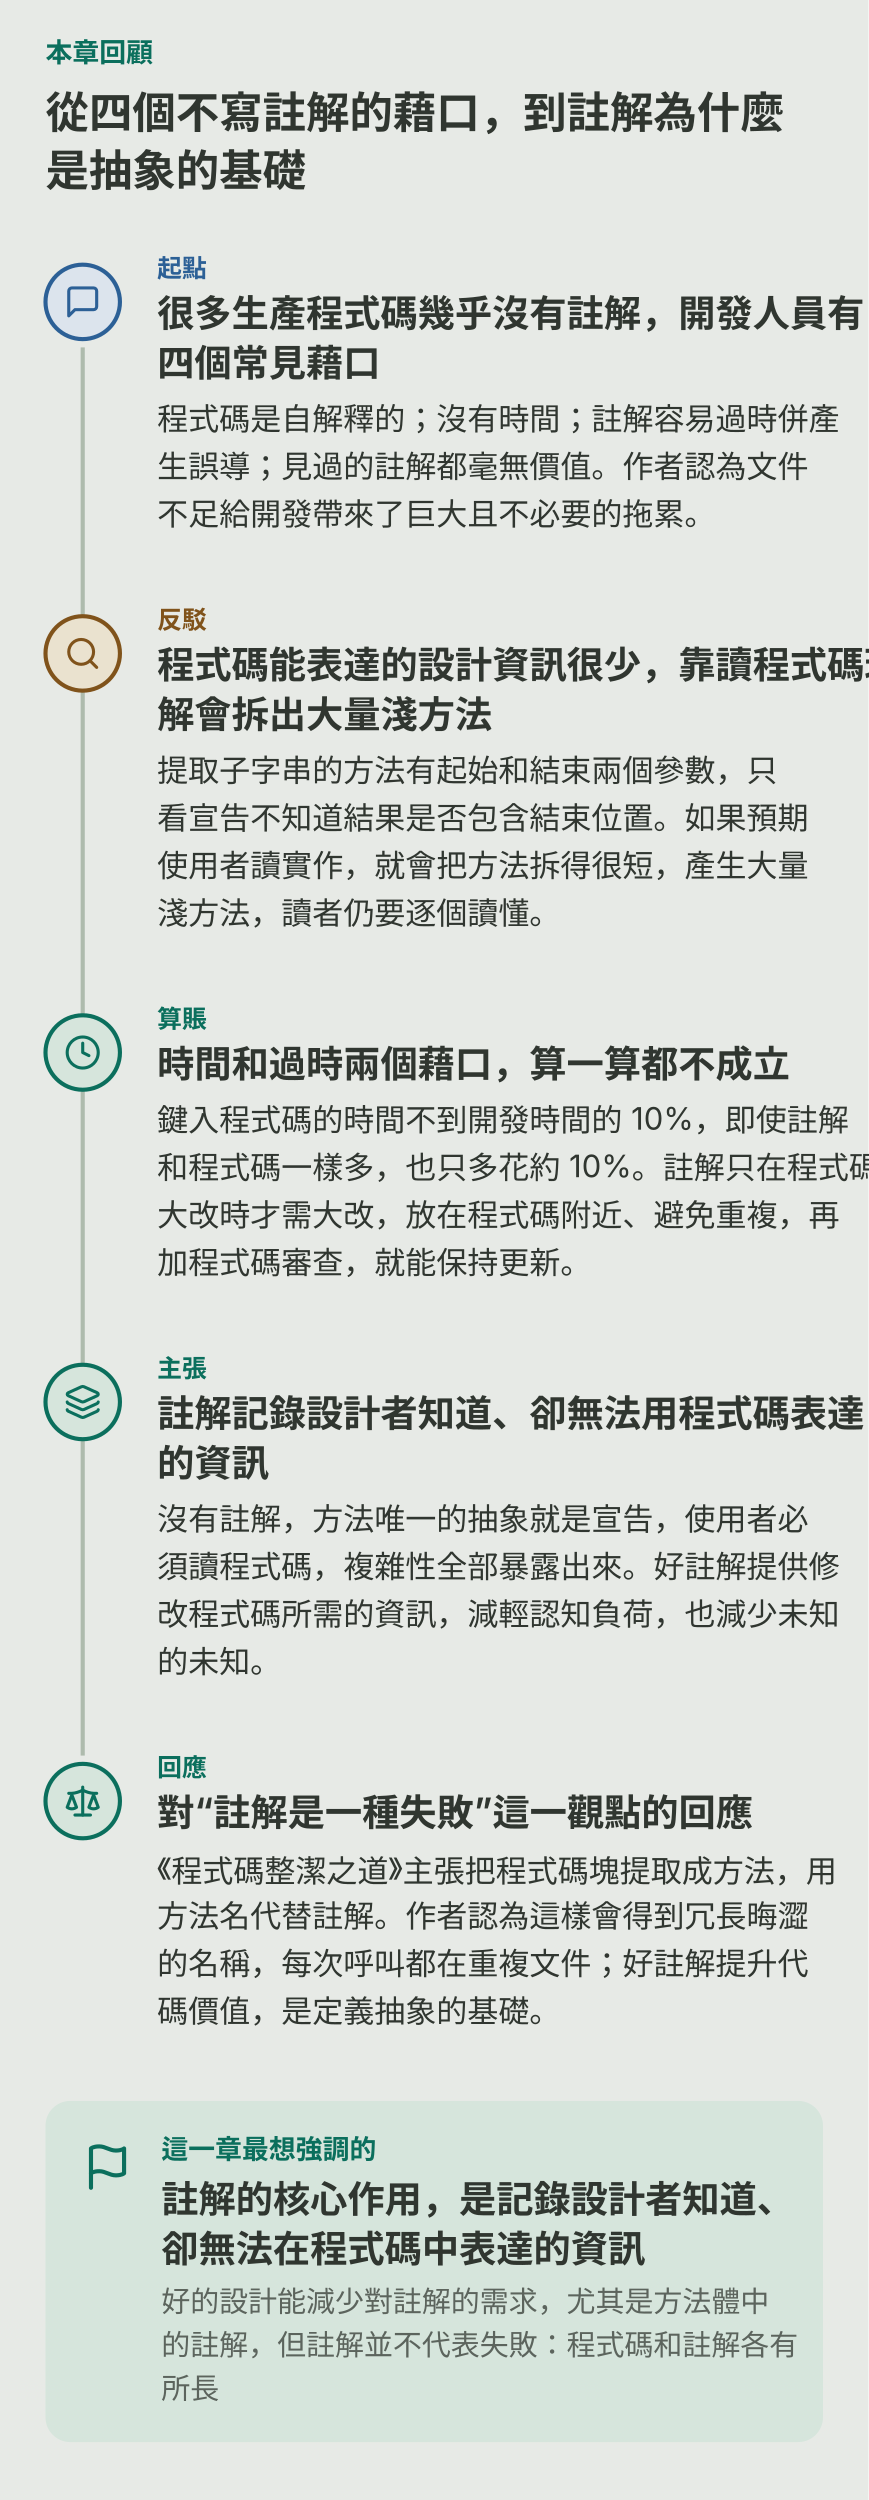
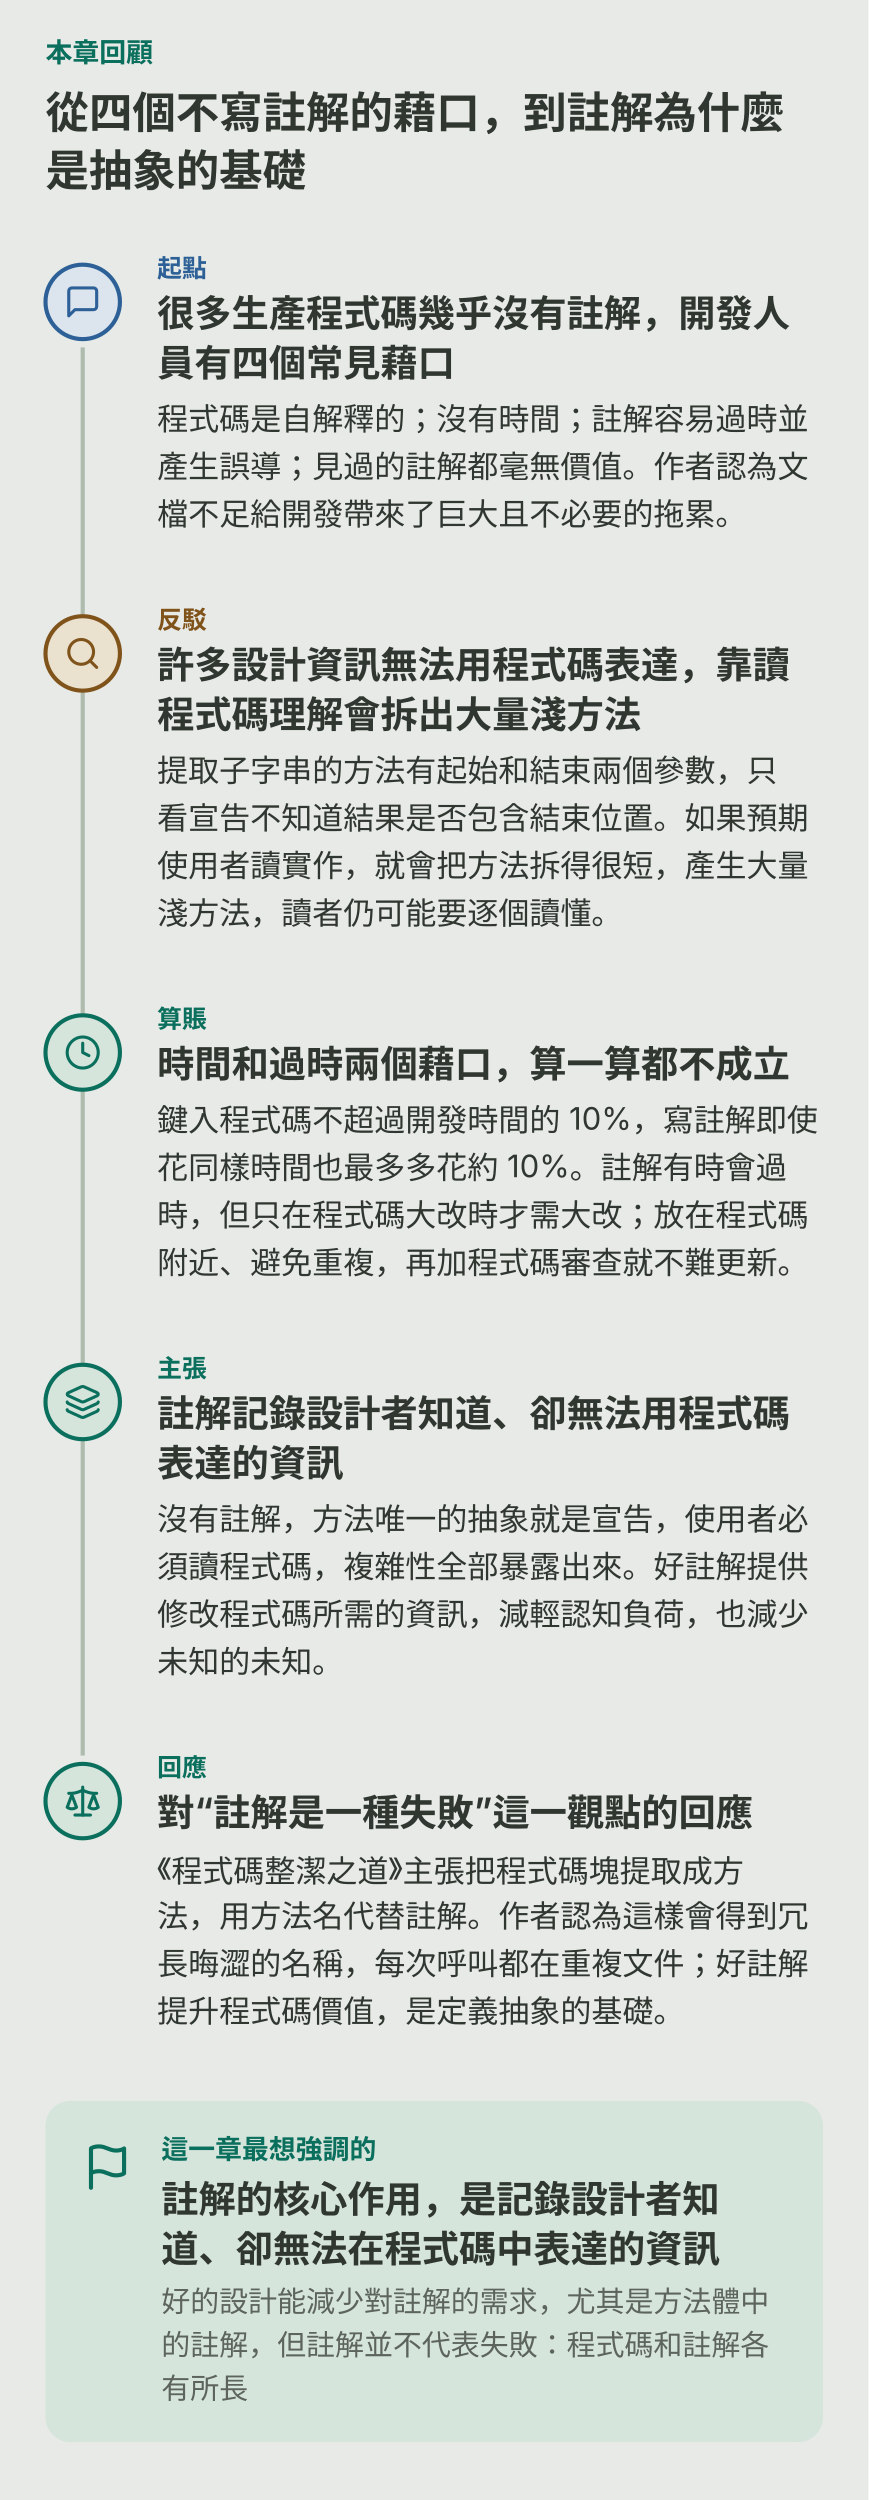
<svg xmlns="http://www.w3.org/2000/svg" viewBox="0 0 420 1209" role="img" aria-labelledby="ch12-storym-title ch12-storym-desc">
  <rect width="420" height="1209" fill="var(--diagram-bg,#e7eae6)" />
  <g font-family="system-ui,-apple-system,'PingFang SC','Microsoft YaHei',sans-serif" fill="var(--diagram-ink,#303630)">
    <text x="22.0" y="30.0" font-size="13" font-weight="600" fill="var(--diagram-primary,#0b6f5d)">本章回顧</text>
    <path d="M40 168 V 849" fill="none" stroke="var(--diagram-line,#aebbad)" stroke-width="2" />
    <text x="22.0" y="62.0" font-size="21" font-weight="600">從四個不寫註解的藉口，到註解為什麼</text>
    <text x="22.0" y="90.0" font-size="21" font-weight="600">是抽象的基礎</text>
    <circle cx="40.0" cy="146.0" r="18" fill="var(--diagram-secondary-soft,#dce4ed)" stroke="var(--diagram-secondary,#2c6096)" stroke-width="2" />
    <g transform="translate(31.0,137.0) scale(0.750)" fill="none" stroke="var(--diagram-secondary,#2c6096)" stroke-width="2" stroke-linecap="round" stroke-linejoin="round">
      <path d="M21 15a2 2 0 0 1-2 2H7l-4 4V5a2 2 0 0 1 2-2h14a2 2 0 0 1 2 2z" />
    </g>
    <text x="76.0" y="134.0" font-size="12" font-weight="600" fill="var(--diagram-secondary,#2c6096)">起點</text>
-     <text x="76.0" y="158.0" font-size="18" font-weight="600">很多生產程式碼幾乎沒有註解，開發人員有</text>
-     <text x="76.0" y="182.0" font-size="18" font-weight="600">四個常見藉口</text>
-     <text x="76.0" y="208.0" font-size="15">程式碼是自解釋的；沒有時間；註解容易過時併產</text>
-     <text x="76.0" y="231.0" font-size="15">生誤導；見過的註解都毫無價值。作者認為文件</text>
-     <text x="76.0" y="254.0" font-size="15">不足給開發帶來了巨大且不必要的拖累。</text>
+     <text x="76.0" y="158.0" font-size="18" font-weight="600">很多生產程式碼幾乎沒有註解，開發人</text>
+     <text x="76.0" y="182.0" font-size="18" font-weight="600">員有四個常見藉口</text>
+     <text x="76.0" y="208.0" font-size="15">程式碼是自解釋的；沒有時間；註解容易過時並</text>
+     <text x="76.0" y="231.0" font-size="15">產生誤導；見過的註解都毫無價值。作者認為文</text>
+     <text x="76.0" y="254.0" font-size="15">檔不足給開發帶來了巨大且不必要的拖累。</text>
    <circle cx="40.0" cy="316.0" r="18" fill="var(--diagram-warm-soft,#eae2cf)" stroke="var(--diagram-warm,#80531b)" stroke-width="2" />
    <g transform="translate(31.0,307.0) scale(0.750)" fill="none" stroke="var(--diagram-warm,#80531b)" stroke-width="2" stroke-linecap="round" stroke-linejoin="round">
      <circle cx="11" cy="11" r="8" />
      <path d="m21 21-4.3-4.3" />
    </g>
    <text x="76.0" y="304.0" font-size="12" font-weight="600" fill="var(--diagram-warm,#80531b)">反駁</text>
-     <text x="76.0" y="328.0" font-size="18" font-weight="600">程式碼能表達的設計資訊很少，靠讀程式碼理</text>
-     <text x="76.0" y="352.0" font-size="18" font-weight="600">解會拆出大量淺方法</text>
+     <text x="76.0" y="328.0" font-size="18" font-weight="600">許多設計資訊無法用程式碼表達，靠讀</text>
+     <text x="76.0" y="352.0" font-size="18" font-weight="600">程式碼理解會拆出大量淺方法</text>
    <text x="76.0" y="378.0" font-size="15">提取子字串的方法有起始和結束兩個參數，只</text>
    <text x="76.0" y="401.0" font-size="15">看宣告不知道結果是否包含結束位置。如果預期</text>
    <text x="76.0" y="424.0" font-size="15">使用者讀實作，就會把方法拆得很短，產生大量</text>
-     <text x="76.0" y="447.0" font-size="15">淺方法，讀者仍要逐個讀懂。</text>
+     <text x="76.0" y="447.0" font-size="15">淺方法，讀者仍可能要逐個讀懂。</text>
    <circle cx="40.0" cy="509.0" r="18" fill="var(--diagram-primary-soft,#d6e5dc)" stroke="var(--diagram-primary,#0b6f5d)" stroke-width="2" />
    <g transform="translate(31.0,500.0) scale(0.750)" fill="none" stroke="var(--diagram-primary,#0b6f5d)" stroke-width="2" stroke-linecap="round" stroke-linejoin="round">
      <circle cx="12" cy="12" r="10" />
      <polyline points="12 6 12 12 16 14" />
    </g>
    <text x="76.0" y="497.0" font-size="12" font-weight="600" fill="var(--diagram-primary,#0b6f5d)">算賬</text>
    <text x="76.0" y="521.0" font-size="18" font-weight="600">時間和過時兩個藉口，算一算都不成立</text>
-     <text x="76.0" y="547.0" font-size="15">鍵入程式碼的時間不到開發時間的 10%，即使註解</text>
-     <text x="76.0" y="570.0" font-size="15">和程式碼一樣多，也只多花約 10%。註解只在程式碼</text>
-     <text x="76.0" y="593.0" font-size="15">大改時才需大改，放在程式碼附近、避免重複，再</text>
-     <text x="76.0" y="616.0" font-size="15">加程式碼審查，就能保持更新。</text>
+     <text x="76.0" y="547.0" font-size="15">鍵入程式碼不超過開發時間的 10%，寫註解即使</text>
+     <text x="76.0" y="570.0" font-size="15">花同樣時間也最多多花約 10%。註解有時會過</text>
+     <text x="76.0" y="593.0" font-size="15">時，但只在程式碼大改時才需大改；放在程式碼</text>
+     <text x="76.0" y="616.0" font-size="15">附近、避免重複，再加程式碼審查就不難更新。</text>
    <circle cx="40.0" cy="678.0" r="18" fill="var(--diagram-primary-soft,#d6e5dc)" stroke="var(--diagram-primary,#0b6f5d)" stroke-width="2" />
    <g transform="translate(31.0,669.0) scale(0.750)" fill="none" stroke="var(--diagram-primary,#0b6f5d)" stroke-width="2" stroke-linecap="round" stroke-linejoin="round">
      <path d="M12.83 2.18a2 2 0 0 0-1.66 0L2.6 6.08a1 1 0 0 0 0 1.83l8.58 3.91a2 2 0 0 0 1.66 0l8.58-3.9a1 1 0 0 0 0-1.83z" />
      <path d="M2 12a1 1 0 0 0 .58.91l8.6 3.91a2 2 0 0 0 1.65 0l8.58-3.9A1 1 0 0 0 22 12" />
      <path d="M2 17a1 1 0 0 0 .58.91l8.6 3.91a2 2 0 0 0 1.65 0l8.58-3.9A1 1 0 0 0 22 17" />
    </g>
    <text x="76.0" y="666.0" font-size="12" font-weight="600" fill="var(--diagram-primary,#0b6f5d)">主張</text>
-     <text x="76.0" y="690.0" font-size="18" font-weight="600">註解記錄設計者知道、卻無法用程式碼表達</text>
-     <text x="76.0" y="714.0" font-size="18" font-weight="600">的資訊</text>
+     <text x="76.0" y="690.0" font-size="18" font-weight="600">註解記錄設計者知道、卻無法用程式碼</text>
+     <text x="76.0" y="714.0" font-size="18" font-weight="600">表達的資訊</text>
    <text x="76.0" y="740.0" font-size="15">沒有註解，方法唯一的抽象就是宣告，使用者必</text>
-     <text x="76.0" y="763.0" font-size="15">須讀程式碼，複雜性全部暴露出來。好註解提供修</text>
-     <text x="76.0" y="786.0" font-size="15">改程式碼所需的資訊，減輕認知負荷，也減少未知</text>
-     <text x="76.0" y="809.0" font-size="15">的未知。</text>
+     <text x="76.0" y="763.0" font-size="15">須讀程式碼，複雜性全部暴露出來。好註解提供</text>
+     <text x="76.0" y="786.0" font-size="15">修改程式碼所需的資訊，減輕認知負荷，也減少</text>
+     <text x="76.0" y="809.0" font-size="15">未知的未知。</text>
    <circle cx="40.0" cy="871.0" r="18" fill="var(--diagram-primary-soft,#d6e5dc)" stroke="var(--diagram-primary,#0b6f5d)" stroke-width="2" />
    <g transform="translate(31.0,862.0) scale(0.750)" fill="none" stroke="var(--diagram-primary,#0b6f5d)" stroke-width="2" stroke-linecap="round" stroke-linejoin="round">
      <path d="m16 16 3-8 3 8c-.87.65-1.92 1-3 1s-2.13-.35-3-1Z" />
      <path d="m2 16 3-8 3 8c-.87.65-1.92 1-3 1s-2.13-.35-3-1Z" />
      <path d="M7 21h10" />
      <path d="M12 3v18" />
      <path d="M3 7h2c2 0 5-1 7-2 2 1 5 2 7 2h2" />
    </g>
    <text x="76.0" y="859.0" font-size="12" font-weight="600" fill="var(--diagram-primary,#0b6f5d)">回應</text>
    <text x="76.0" y="883.0" font-size="18" font-weight="600">對“註解是一種失敗”這一觀點的回應</text>
-     <text x="76.0" y="909.0" font-size="15">《程式碼整潔之道》主張把程式碼塊提取成方法，用</text>
-     <text x="76.0" y="932.0" font-size="15">方法名代替註解。作者認為這樣會得到冗長晦澀</text>
-     <text x="76.0" y="955.0" font-size="15">的名稱，每次呼叫都在重複文件；好註解提升代</text>
-     <text x="76.0" y="978.0" font-size="15">碼價值，是定義抽象的基礎。</text>
+     <text x="76.0" y="909.0" font-size="15">《程式碼整潔之道》主張把程式碼塊提取成方</text>
+     <text x="76.0" y="932.0" font-size="15">法，用方法名代替註解。作者認為這樣會得到冗</text>
+     <text x="76.0" y="955.0" font-size="15">長晦澀的名稱，每次呼叫都在重複文件；好註解</text>
+     <text x="76.0" y="978.0" font-size="15">提升程式碼價值，是定義抽象的基礎。</text>
    <rect x="22.0" y="1016.0" width="376.0" height="165.0" rx="12" fill="var(--diagram-primary-soft,#d6e5dc)" />
    <g transform="translate(40.0,1036.0) scale(1.000)" fill="none" stroke="var(--diagram-primary,#0b6f5d)" stroke-width="2" stroke-linecap="round" stroke-linejoin="round">
      <path d="M4 15s1-1 4-1 5 2 8 2 4-1 4-1V3s-1 1-4 1-5-2-8-2-4 1-4 1z" />
      <line x1="4" x2="4" y1="22" y2="15" />
    </g>
    <text x="78.0" y="1044.0" font-size="13" font-weight="600" fill="var(--diagram-primary,#0b6f5d)">這一章最想強調的</text>
-     <text x="78.0" y="1070.0" font-size="18" font-weight="600">註解的核心作用，是記錄設計者知道、</text>
-     <text x="78.0" y="1094.0" font-size="18" font-weight="600">卻無法在程式碼中表達的資訊</text>
+     <text x="78.0" y="1070.0" font-size="18" font-weight="600">註解的核心作用，是記錄設計者知</text>
+     <text x="78.0" y="1094.0" font-size="18" font-weight="600">道、卻無法在程式碼中表達的資訊</text>
    <text x="78.0" y="1118.0" font-size="14" fill="var(--diagram-muted,#5c645d)">好的設計能減少對註解的需求，尤其是方法體中</text>
-     <text x="78.0" y="1139.0" font-size="14" fill="var(--diagram-muted,#5c645d)">的註解，但註解並不代表失敗：程式碼和註解各有</text>
-     <text x="78.0" y="1160.0" font-size="14" fill="var(--diagram-muted,#5c645d)">所長</text>
+     <text x="78.0" y="1139.0" font-size="14" fill="var(--diagram-muted,#5c645d)">的註解，但註解並不代表失敗：程式碼和註解各</text>
+     <text x="78.0" y="1160.0" font-size="14" fill="var(--diagram-muted,#5c645d)">有所長</text>
  </g>
</svg>
